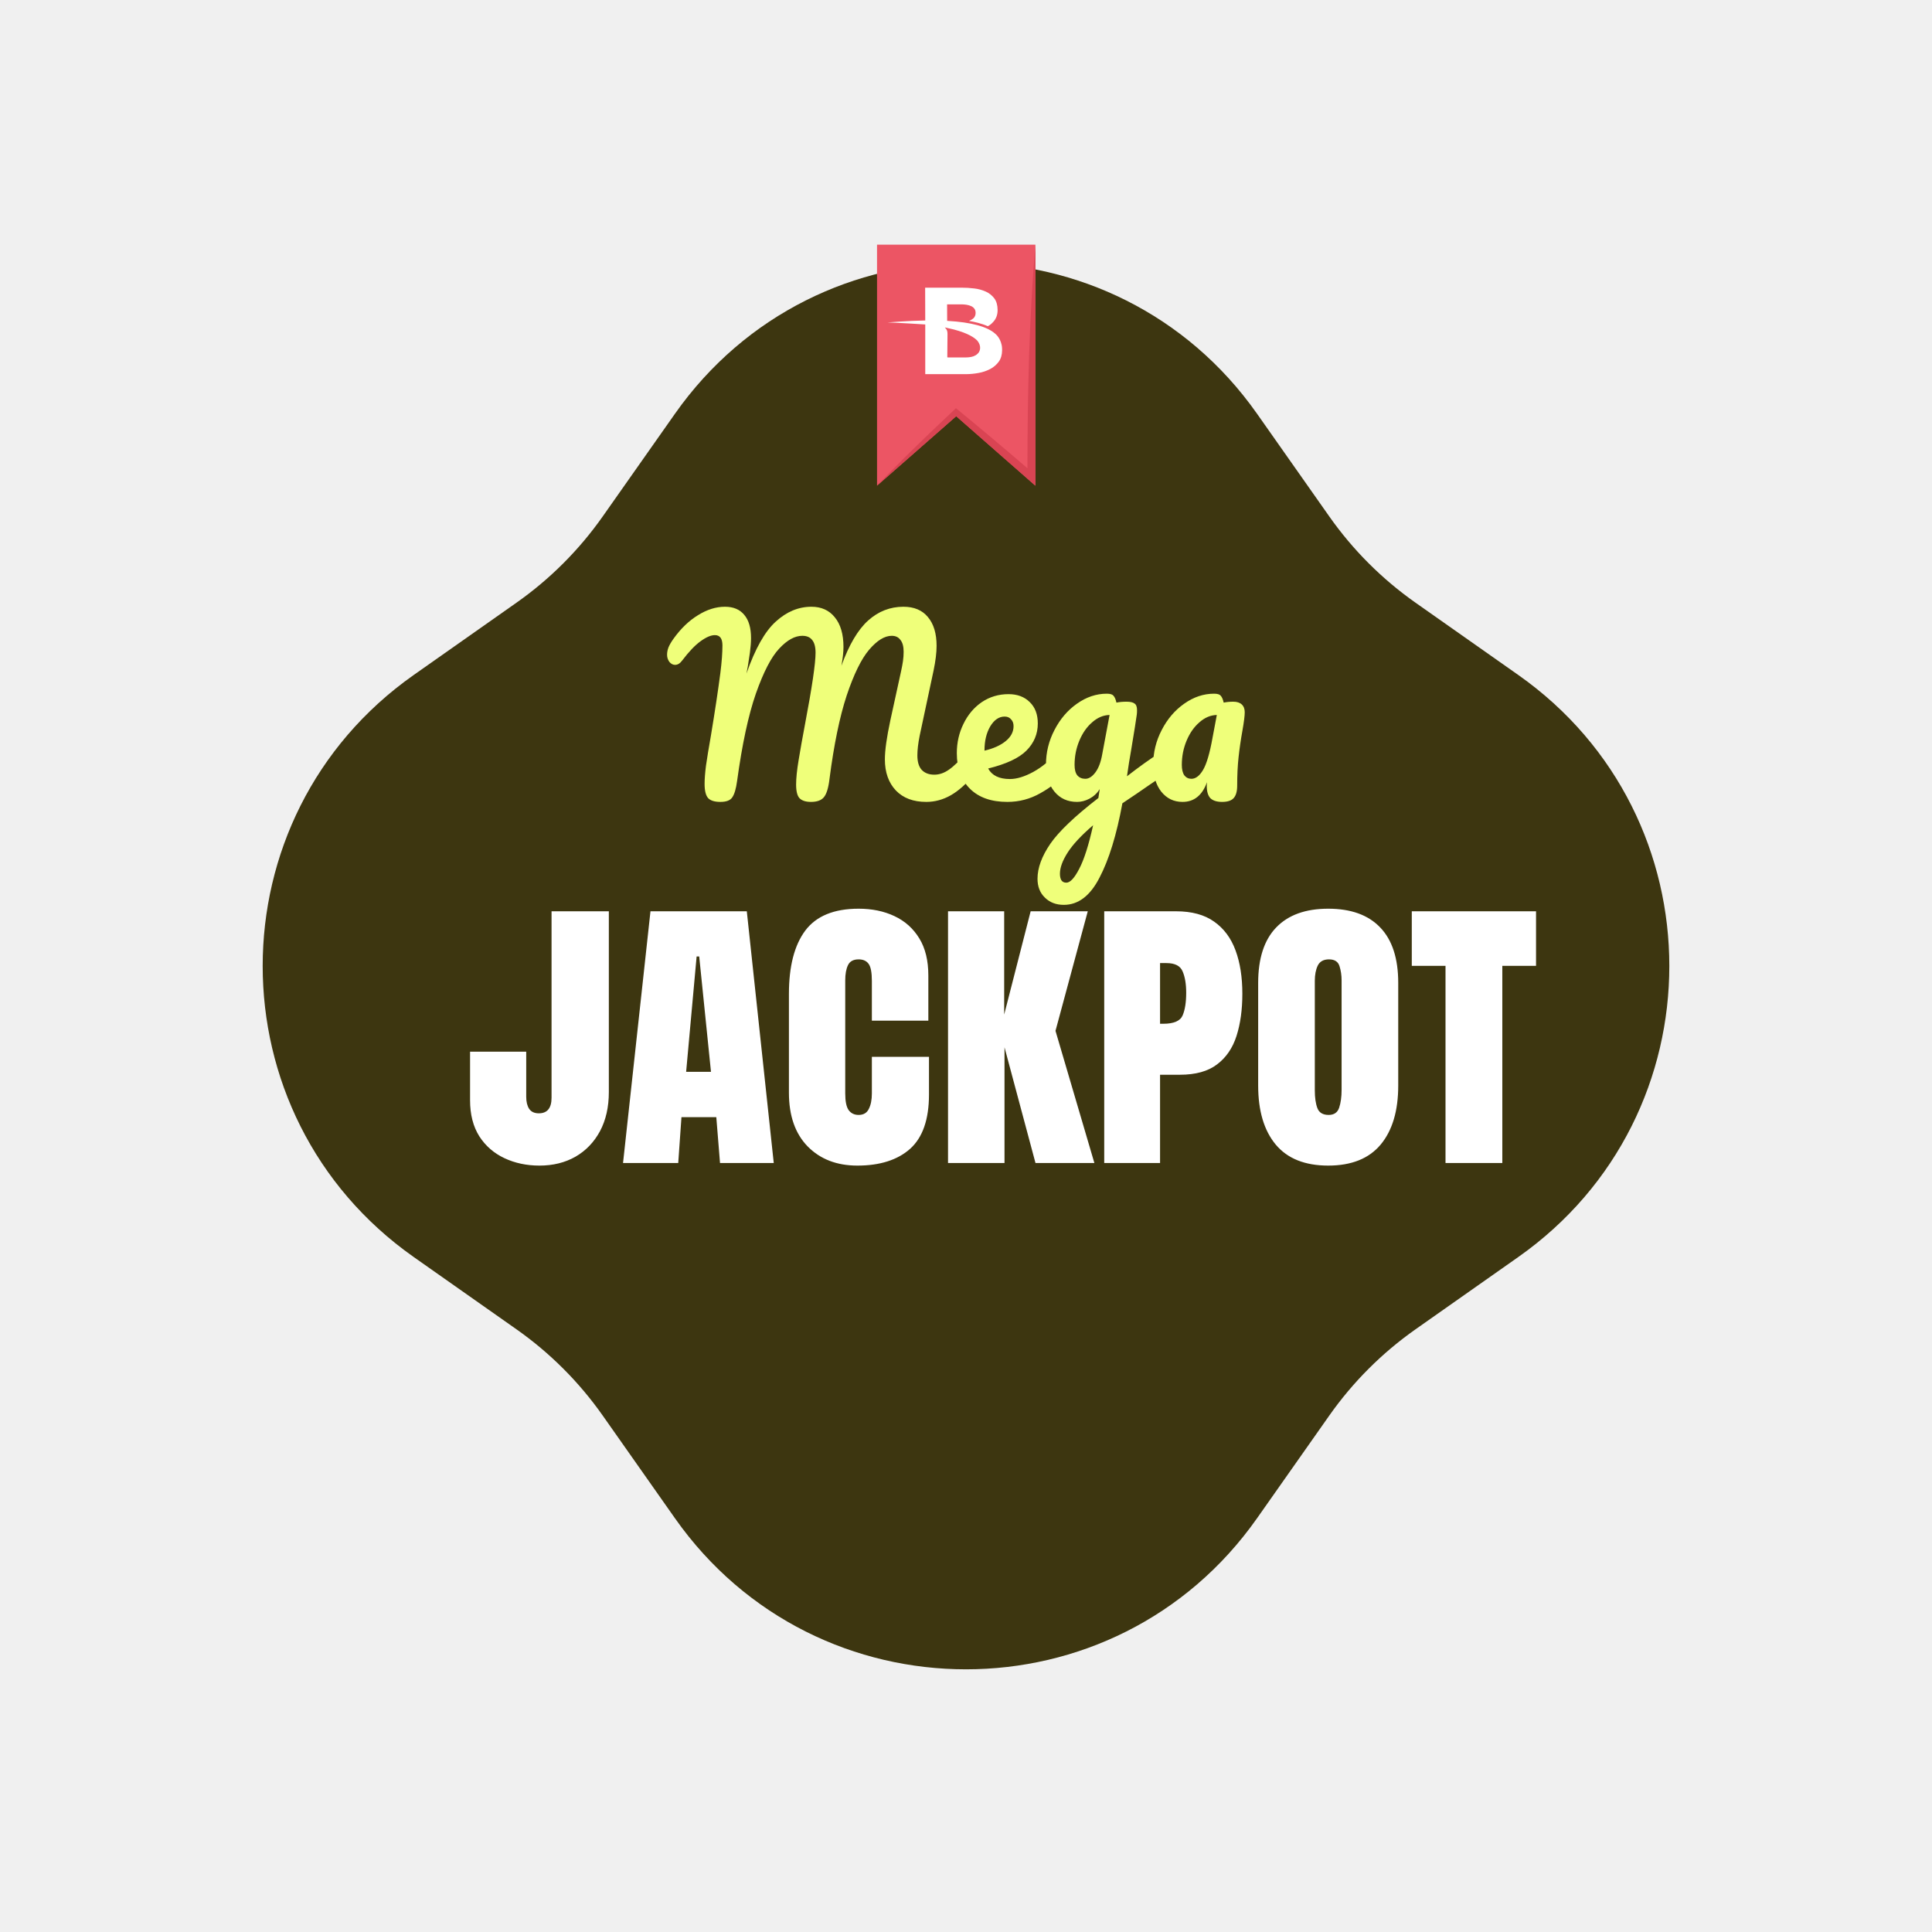
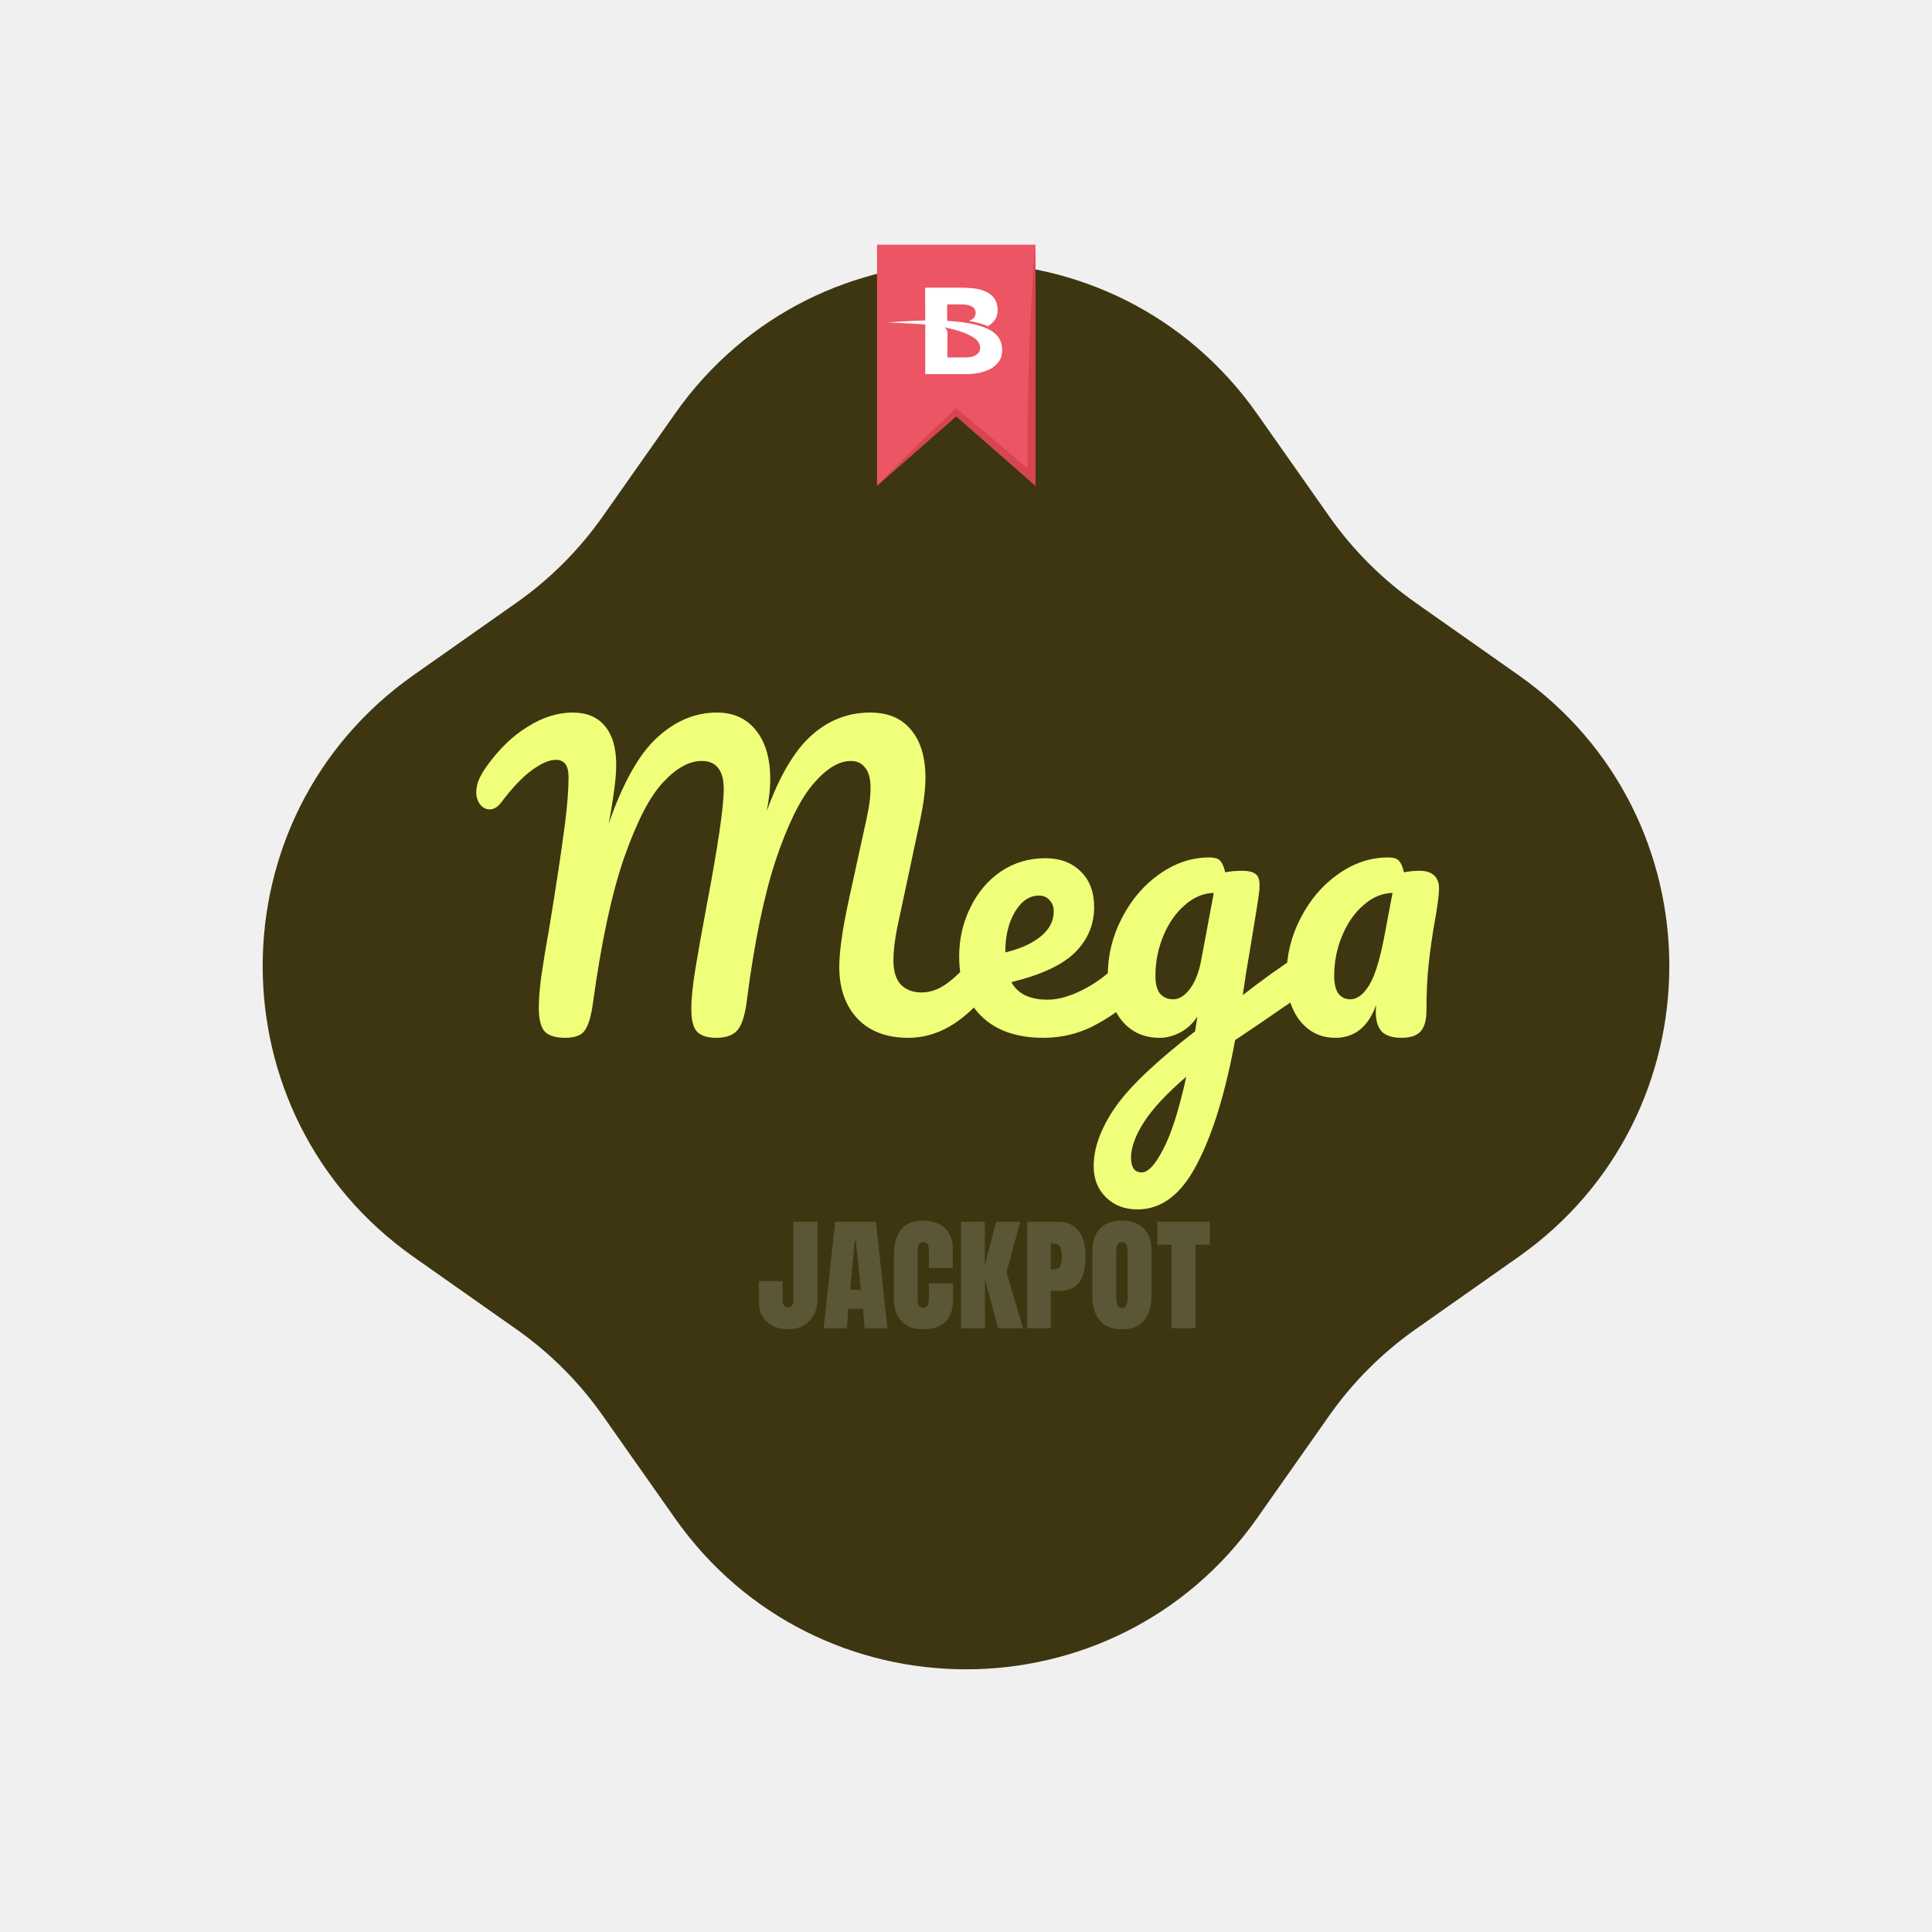
<svg xmlns="http://www.w3.org/2000/svg" width="304" height="304" viewBox="0 0 304 304" fill="none">
  <path d="M106.197 65.114C128.501 33.406 175.499 33.406 197.803 65.114L209.159 81.257C212.871 86.534 217.466 91.129 222.743 94.841L238.887 106.197C270.594 128.501 270.594 175.499 238.887 197.803L222.743 209.159C217.466 212.871 212.871 217.466 209.159 222.743L197.803 238.887C175.499 270.594 128.501 270.594 106.197 238.887L94.841 222.743C91.129 217.466 86.534 212.871 81.257 209.159L65.114 197.803C33.406 175.499 33.406 128.501 65.114 106.197L81.257 94.841C86.534 91.129 91.129 86.534 94.841 81.257L106.197 65.114Z" fill="#3D3610" />
-   <path d="M113.352 126.18C112.464 126.18 111.828 125.988 111.444 125.604C111.06 125.196 110.868 124.44 110.868 123.336C110.868 122.592 110.94 121.644 111.084 120.492C111.252 119.316 111.516 117.708 111.876 115.668C112.5 111.9 112.992 108.636 113.352 105.876C113.568 104.148 113.676 102.708 113.676 101.556C113.676 100.476 113.28 99.936 112.488 99.936C111.864 99.936 111.108 100.26 110.22 100.908C109.356 101.532 108.396 102.54 107.34 103.932C107.004 104.388 106.632 104.616 106.224 104.616C105.888 104.616 105.588 104.46 105.324 104.148C105.084 103.812 104.964 103.44 104.964 103.032C104.964 102.648 105.036 102.264 105.18 101.88C105.348 101.472 105.612 101.016 105.972 100.512C107.124 98.904 108.408 97.668 109.824 96.804C111.24 95.916 112.656 95.472 114.072 95.472C115.392 95.472 116.4 95.892 117.096 96.732C117.816 97.572 118.176 98.796 118.176 100.404C118.176 101.052 118.116 101.82 117.996 102.708C117.876 103.572 117.768 104.28 117.672 104.832C117.576 105.384 117.504 105.768 117.456 105.984C118.824 102.072 120.36 99.348 122.064 97.812C123.768 96.252 125.64 95.472 127.68 95.472C129.24 95.472 130.464 96.024 131.352 97.128C132.264 98.232 132.72 99.792 132.72 101.808C132.72 102.6 132.612 103.584 132.396 104.76C133.596 101.448 135 99.072 136.608 97.632C138.216 96.192 140.064 95.472 142.152 95.472C143.832 95.472 145.116 96.012 146.004 97.092C146.916 98.172 147.372 99.684 147.372 101.628C147.372 102.684 147.216 103.968 146.904 105.48L144.708 115.776C144.468 116.976 144.348 118.008 144.348 118.872C144.348 119.88 144.576 120.636 145.032 121.14C145.512 121.644 146.172 121.896 147.012 121.896C147.804 121.896 148.572 121.632 149.316 121.104C150.084 120.576 150.984 119.7 152.016 118.476C152.304 118.14 152.628 117.972 152.988 117.972C153.3 117.972 153.54 118.116 153.708 118.404C153.9 118.692 153.996 119.088 153.996 119.592C153.996 120.528 153.768 121.272 153.312 121.824C152.064 123.336 150.828 124.44 149.604 125.136C148.38 125.832 147.096 126.18 145.752 126.18C143.712 126.18 142.116 125.58 140.964 124.38C139.812 123.156 139.236 121.524 139.236 119.484C139.236 118.068 139.524 116.016 140.1 113.328L141.54 106.74C141.588 106.524 141.672 106.14 141.792 105.588C141.912 105.036 142.008 104.52 142.08 104.04C142.152 103.536 142.188 103.044 142.188 102.564C142.188 101.724 142.02 101.1 141.684 100.692C141.372 100.26 140.916 100.044 140.316 100.044C139.188 100.044 138 100.776 136.752 102.24C135.528 103.68 134.352 106.08 133.224 109.44C132.12 112.8 131.22 117.168 130.524 122.544C130.356 123.984 130.056 124.956 129.624 125.46C129.216 125.94 128.544 126.18 127.608 126.18C126.792 126.18 126.192 125.988 125.808 125.604C125.448 125.22 125.268 124.5 125.268 123.444C125.268 122.46 125.4 121.176 125.664 119.592C125.928 117.984 126.264 116.1 126.672 113.94C127.776 108.132 128.328 104.388 128.328 102.708C128.328 101.796 128.148 101.124 127.788 100.692C127.452 100.26 126.936 100.044 126.24 100.044C125.064 100.044 123.852 100.716 122.604 102.06C121.356 103.38 120.132 105.744 118.932 109.152C117.756 112.536 116.772 117.12 115.98 122.904C115.812 124.128 115.56 124.98 115.224 125.46C114.912 125.94 114.288 126.18 113.352 126.18ZM167.151 117.972C167.463 117.972 167.703 118.116 167.871 118.404C168.063 118.692 168.159 119.088 168.159 119.592C168.159 120.552 167.931 121.296 167.475 121.824C166.587 122.904 165.327 123.9 163.695 124.812C162.087 125.724 160.359 126.18 158.511 126.18C155.991 126.18 154.035 125.496 152.643 124.128C151.251 122.76 150.555 120.888 150.555 118.512C150.555 116.856 150.903 115.32 151.599 113.904C152.295 112.464 153.255 111.324 154.479 110.484C155.727 109.644 157.131 109.224 158.691 109.224C160.083 109.224 161.199 109.644 162.039 110.484C162.879 111.3 163.299 112.416 163.299 113.832C163.299 115.488 162.699 116.916 161.499 118.116C160.323 119.292 158.319 120.228 155.487 120.924C156.087 122.028 157.227 122.58 158.907 122.58C159.987 122.58 161.211 122.208 162.579 121.464C163.971 120.696 165.171 119.7 166.179 118.476C166.467 118.14 166.791 117.972 167.151 117.972ZM158.079 112.752C157.191 112.752 156.435 113.268 155.811 114.3C155.211 115.332 154.911 116.58 154.911 118.044V118.116C156.327 117.78 157.443 117.276 158.259 116.604C159.075 115.932 159.483 115.152 159.483 114.264C159.483 113.808 159.351 113.448 159.087 113.184C158.847 112.896 158.511 112.752 158.079 112.752ZM183.484 118.044C183.796 118.044 184.036 118.2 184.204 118.512C184.396 118.8 184.492 119.172 184.492 119.628C184.492 120.18 184.408 120.612 184.24 120.924C184.072 121.236 183.808 121.512 183.448 121.752C181.384 123.144 179.872 124.176 178.912 124.848L176.608 126.396C175.696 131.364 174.496 135.264 173.008 138.096C171.544 140.952 169.672 142.38 167.392 142.38C166.168 142.38 165.172 141.996 164.404 141.228C163.636 140.484 163.252 139.5 163.252 138.276C163.252 136.572 163.924 134.736 165.268 132.768C166.612 130.824 169.132 128.424 172.828 125.568L173.044 124.164C172.636 124.812 172.096 125.316 171.424 125.676C170.776 126.012 170.128 126.18 169.48 126.18C167.992 126.18 166.804 125.64 165.916 124.56C165.028 123.48 164.584 122.064 164.584 120.312C164.584 118.392 165.028 116.58 165.916 114.876C166.804 113.148 167.98 111.768 169.444 110.736C170.932 109.68 172.504 109.152 174.16 109.152C174.688 109.152 175.036 109.26 175.204 109.476C175.396 109.668 175.552 110.028 175.672 110.556C176.128 110.46 176.656 110.412 177.256 110.412C177.856 110.412 178.276 110.508 178.516 110.7C178.78 110.868 178.912 111.216 178.912 111.744C178.912 112.032 178.9 112.26 178.876 112.428C178.78 113.172 178.48 115.056 177.976 118.08C177.88 118.656 177.772 119.292 177.652 119.988C177.556 120.66 177.448 121.38 177.328 122.148C179.176 120.708 180.952 119.436 182.656 118.332C182.968 118.14 183.244 118.044 183.484 118.044ZM170.776 122.544C171.328 122.544 171.856 122.208 172.36 121.536C172.864 120.864 173.224 119.904 173.44 118.656L174.592 112.5C173.608 112.524 172.696 112.908 171.856 113.652C171.016 114.372 170.344 115.332 169.84 116.532C169.336 117.732 169.084 119.004 169.084 120.348C169.084 121.092 169.228 121.644 169.516 122.004C169.828 122.364 170.248 122.544 170.776 122.544ZM167.788 138.888C168.388 138.888 169.06 138.168 169.804 136.728C170.572 135.288 171.304 132.996 172 129.852C170.152 131.436 168.82 132.864 168.004 134.136C167.188 135.408 166.78 136.524 166.78 137.484C166.78 137.892 166.852 138.228 166.996 138.492C167.164 138.756 167.428 138.888 167.788 138.888ZM186.067 126.18C184.699 126.18 183.583 125.64 182.719 124.56C181.879 123.48 181.459 122.064 181.459 120.312C181.459 118.392 181.903 116.58 182.791 114.876C183.679 113.148 184.855 111.768 186.319 110.736C187.807 109.68 189.379 109.152 191.035 109.152C191.563 109.152 191.911 109.26 192.079 109.476C192.271 109.668 192.427 110.028 192.547 110.556C193.003 110.46 193.507 110.412 194.059 110.412C194.635 110.412 195.079 110.556 195.391 110.844C195.703 111.132 195.859 111.54 195.859 112.068C195.859 112.62 195.739 113.58 195.499 114.948C195.235 116.412 195.031 117.816 194.887 119.16C194.743 120.48 194.671 121.968 194.671 123.624C194.671 124.536 194.479 125.196 194.095 125.604C193.735 125.988 193.135 126.18 192.295 126.18C191.479 126.18 190.867 125.988 190.459 125.604C190.075 125.196 189.883 124.548 189.883 123.66L189.919 123.084C189.175 125.148 187.891 126.18 186.067 126.18ZM187.471 122.544C188.143 122.544 188.755 122.076 189.307 121.14C189.859 120.204 190.351 118.536 190.783 116.136L191.467 112.5C190.483 112.524 189.571 112.908 188.731 113.652C187.891 114.372 187.219 115.332 186.715 116.532C186.211 117.732 185.959 119.004 185.959 120.348C185.959 121.068 186.091 121.62 186.355 122.004C186.643 122.364 187.015 122.544 187.471 122.544Z" fill="#EFFF7A" />
-   <path d="M84.883 183.406C82.868 183.406 81.032 183.017 79.373 182.238C77.714 181.46 76.394 180.309 75.412 178.785C74.447 177.245 73.965 175.357 73.965 173.123V165.48H82.801V172.59C82.801 173.368 82.953 173.995 83.258 174.469C83.579 174.943 84.087 175.18 84.781 175.18C86.118 175.18 86.787 174.359 86.787 172.717V143.391H95.801V171.828C95.801 174.198 95.335 176.255 94.404 177.998C93.473 179.725 92.187 181.062 90.545 182.01C88.903 182.941 87.016 183.406 84.883 183.406ZM98.035 183L102.352 143.391H117.51L121.75 183H113.295L112.711 175.789H107.227L106.719 183H98.035ZM109.613 150.5L107.963 168.654H111.873L110.02 150.5H109.613ZM134.902 183.406C131.669 183.406 129.062 182.399 127.082 180.385C125.118 178.37 124.137 175.552 124.137 171.93V156.391C124.137 152.057 124.992 148.74 126.701 146.438C128.428 144.135 131.229 142.984 135.105 142.984C137.221 142.984 139.1 143.374 140.742 144.152C142.401 144.931 143.704 146.099 144.652 147.656C145.6 149.197 146.074 151.143 146.074 153.496V160.605H137.188V154.359C137.188 153.022 137.018 152.125 136.68 151.668C136.341 151.194 135.816 150.957 135.105 150.957C134.276 150.957 133.717 151.262 133.43 151.871C133.142 152.464 132.998 153.259 132.998 154.258V172.057C132.998 173.292 133.176 174.164 133.531 174.672C133.904 175.18 134.428 175.434 135.105 175.434C135.867 175.434 136.4 175.12 136.705 174.494C137.027 173.868 137.188 173.055 137.188 172.057V166.293H146.176V172.209C146.176 176.136 145.186 178.988 143.205 180.766C141.225 182.526 138.457 183.406 134.902 183.406ZM149.172 183V143.391H158.008V159.641L162.172 143.391H171.16L166.082 162.205L172.201 183H162.934L158.059 164.795V183H149.172ZM173.75 183V143.391H185.049C187.52 143.391 189.518 143.932 191.041 145.016C192.581 146.099 193.707 147.614 194.418 149.561C195.129 151.49 195.484 153.758 195.484 156.365C195.484 158.87 195.18 161.079 194.57 162.992C193.961 164.905 192.937 166.403 191.498 167.486C190.076 168.57 188.13 169.111 185.658 169.111H182.535V183H173.75ZM182.535 161.088H183.043C184.702 161.088 185.717 160.648 186.09 159.768C186.462 158.887 186.648 157.702 186.648 156.213C186.648 154.842 186.462 153.725 186.09 152.861C185.734 151.981 184.88 151.541 183.525 151.541H182.535V161.088ZM208.992 183.406C205.336 183.406 202.585 182.306 200.74 180.105C198.895 177.888 197.973 174.79 197.973 170.812V154.664C197.973 150.822 198.912 147.919 200.791 145.955C202.687 143.975 205.421 142.984 208.992 142.984C212.581 142.984 215.314 143.975 217.193 145.955C219.072 147.919 220.012 150.822 220.012 154.664V170.812C220.012 174.79 219.089 177.888 217.244 180.105C215.399 182.306 212.648 183.406 208.992 183.406ZM209.068 175.434C209.915 175.434 210.465 175.053 210.719 174.291C210.973 173.512 211.1 172.581 211.1 171.498V154.258C211.1 153.462 210.99 152.717 210.77 152.023C210.549 151.312 209.999 150.957 209.119 150.957C208.256 150.957 207.663 151.287 207.342 151.947C207.037 152.59 206.885 153.386 206.885 154.334V171.549C206.885 172.717 207.02 173.656 207.291 174.367C207.562 175.078 208.154 175.434 209.068 175.434ZM227.451 183V151.973H222.145V143.391H241.695V151.973H236.389V183H227.451Z" fill="white" />
+   <path d="M88.92 163.3C87.44 163.3 86.38 162.98 85.74 162.34C85.1 161.66 84.78 160.4 84.78 158.56C84.78 157.32 84.9 155.74 85.14 153.82C85.42 151.86 85.86 149.18 86.46 145.78C87.5 139.5 88.32 134.06 88.92 129.46C89.28 126.58 89.46 124.18 89.46 122.26C89.46 120.46 88.8 119.56 87.48 119.56C86.44 119.56 85.18 120.1 83.7 121.18C82.26 122.22 80.66 123.9 78.9 126.22C78.34 126.98 77.72 127.36 77.04 127.36C76.48 127.36 75.98 127.1 75.54 126.58C75.14 126.02 74.94 125.4 74.94 124.72C74.94 124.08 75.06 123.44 75.3 122.8C75.58 122.12 76.02 121.36 76.62 120.52C78.54 117.84 80.68 115.78 83.04 114.34C85.4 112.86 87.76 112.12 90.12 112.12C92.32 112.12 94 112.82 95.16 114.22C96.36 115.62 96.96 117.66 96.96 120.34C96.96 121.42 96.86 122.7 96.66 124.18C96.46 125.62 96.28 126.8 96.12 127.72C95.96 128.64 95.84 129.28 95.76 129.64C98.04 123.12 100.6 118.58 103.44 116.02C106.28 113.42 109.4 112.12 112.8 112.12C115.4 112.12 117.44 113.04 118.92 114.88C120.44 116.72 121.2 119.32 121.2 122.68C121.2 124 121.02 125.64 120.66 127.6C122.66 122.08 125 118.12 127.68 115.72C130.36 113.32 133.44 112.12 136.92 112.12C139.72 112.12 141.86 113.02 143.34 114.82C144.86 116.62 145.62 119.14 145.62 122.38C145.62 124.14 145.36 126.28 144.84 128.8L141.18 145.96C140.78 147.96 140.58 149.68 140.58 151.12C140.58 152.8 140.96 154.06 141.72 154.9C142.52 155.74 143.62 156.16 145.02 156.16C146.34 156.16 147.62 155.72 148.86 154.84C150.14 153.96 151.64 152.5 153.36 150.46C153.84 149.9 154.38 149.62 154.98 149.62C155.5 149.62 155.9 149.86 156.18 150.34C156.5 150.82 156.66 151.48 156.66 152.32C156.66 153.88 156.28 155.12 155.52 156.04C153.44 158.56 151.38 160.4 149.34 161.56C147.3 162.72 145.16 163.3 142.92 163.3C139.52 163.3 136.86 162.3 134.94 160.3C133.02 158.26 132.06 155.54 132.06 152.14C132.06 149.78 132.54 146.36 133.5 141.88L135.9 130.9C135.98 130.54 136.12 129.9 136.32 128.98C136.52 128.06 136.68 127.2 136.8 126.4C136.92 125.56 136.98 124.74 136.98 123.94C136.98 122.54 136.7 121.5 136.14 120.82C135.62 120.1 134.86 119.74 133.86 119.74C131.98 119.74 130 120.96 127.92 123.4C125.88 125.8 123.92 129.8 122.04 135.4C120.2 141 118.7 148.28 117.54 157.24C117.26 159.64 116.76 161.26 116.04 162.1C115.36 162.9 114.24 163.3 112.68 163.3C111.32 163.3 110.32 162.98 109.68 162.34C109.08 161.7 108.78 160.5 108.78 158.74C108.78 157.1 109 154.96 109.44 152.32C109.88 149.64 110.44 146.5 111.12 142.9C112.96 133.22 113.88 126.98 113.88 124.18C113.88 122.66 113.58 121.54 112.98 120.82C112.42 120.1 111.56 119.74 110.4 119.74C108.44 119.74 106.42 120.86 104.34 123.1C102.26 125.3 100.22 129.24 98.22 134.92C96.26 140.56 94.62 148.2 93.3 157.84C93.02 159.88 92.6 161.3 92.04 162.1C91.52 162.9 90.48 163.3 88.92 163.3ZM178.585 149.62C179.105 149.62 179.505 149.86 179.785 150.34C180.105 150.82 180.265 151.48 180.265 152.32C180.265 153.92 179.885 155.16 179.125 156.04C177.645 157.84 175.545 159.5 172.825 161.02C170.145 162.54 167.265 163.3 164.185 163.3C159.985 163.3 156.725 162.16 154.405 159.88C152.085 157.6 150.925 154.48 150.925 150.52C150.925 147.76 151.505 145.2 152.665 142.84C153.825 140.44 155.425 138.54 157.465 137.14C159.545 135.74 161.885 135.04 164.485 135.04C166.805 135.04 168.665 135.74 170.065 137.14C171.465 138.5 172.165 140.36 172.165 142.72C172.165 145.48 171.165 147.86 169.165 149.86C167.205 151.82 163.865 153.38 159.145 154.54C160.145 156.38 162.045 157.3 164.845 157.3C166.645 157.3 168.685 156.68 170.965 155.44C173.285 154.16 175.285 152.5 176.965 150.46C177.445 149.9 177.985 149.62 178.585 149.62ZM163.465 140.92C161.985 140.92 160.725 141.78 159.685 143.5C158.685 145.22 158.185 147.3 158.185 149.74V149.86C160.545 149.3 162.405 148.46 163.765 147.34C165.125 146.22 165.805 144.92 165.805 143.44C165.805 142.68 165.585 142.08 165.145 141.64C164.745 141.16 164.185 140.92 163.465 140.92ZM205.807 149.74C206.327 149.74 206.727 150 207.007 150.52C207.327 151 207.487 151.62 207.487 152.38C207.487 153.3 207.347 154.02 207.067 154.54C206.787 155.06 206.347 155.52 205.747 155.92C202.307 158.24 199.787 159.96 198.187 161.08L194.347 163.66C192.827 171.94 190.827 178.44 188.347 183.16C185.907 187.92 182.787 190.3 178.987 190.3C176.947 190.3 175.287 189.66 174.007 188.38C172.727 187.14 172.087 185.5 172.087 183.46C172.087 180.62 173.207 177.56 175.447 174.28C177.687 171.04 181.887 167.04 188.047 162.28L188.407 159.94C187.727 161.02 186.827 161.86 185.707 162.46C184.627 163.02 183.547 163.3 182.467 163.3C179.987 163.3 178.007 162.4 176.527 160.6C175.047 158.8 174.307 156.44 174.307 153.52C174.307 150.32 175.047 147.3 176.527 144.46C178.007 141.58 179.967 139.28 182.407 137.56C184.887 135.8 187.507 134.92 190.267 134.92C191.147 134.92 191.727 135.1 192.007 135.46C192.327 135.78 192.587 136.38 192.787 137.26C193.547 137.1 194.427 137.02 195.427 137.02C196.427 137.02 197.127 137.18 197.527 137.5C197.967 137.78 198.187 138.36 198.187 139.24C198.187 139.72 198.167 140.1 198.127 140.38C197.967 141.62 197.467 144.76 196.627 149.8C196.467 150.76 196.287 151.82 196.087 152.98C195.927 154.1 195.747 155.3 195.547 156.58C198.627 154.18 201.587 152.06 204.427 150.22C204.947 149.9 205.407 149.74 205.807 149.74ZM184.627 157.24C185.547 157.24 186.427 156.68 187.267 155.56C188.107 154.44 188.707 152.84 189.067 150.76L190.987 140.5C189.347 140.54 187.827 141.18 186.427 142.42C185.027 143.62 183.907 145.22 183.067 147.22C182.227 149.22 181.807 151.34 181.807 153.58C181.807 154.82 182.047 155.74 182.527 156.34C183.047 156.94 183.747 157.24 184.627 157.24ZM179.647 184.48C180.647 184.48 181.767 183.28 183.007 180.88C184.287 178.48 185.507 174.66 186.667 169.42C183.587 172.06 181.367 174.44 180.007 176.56C178.647 178.68 177.967 180.54 177.967 182.14C177.967 182.82 178.087 183.38 178.327 183.82C178.607 184.26 179.047 184.48 179.647 184.48ZM210.112 163.3C207.832 163.3 205.972 162.4 204.532 160.6C203.132 158.8 202.432 156.44 202.432 153.52C202.432 150.32 203.172 147.3 204.652 144.46C206.132 141.58 208.092 139.28 210.532 137.56C213.012 135.8 215.632 134.92 218.392 134.92C219.272 134.92 219.852 135.1 220.132 135.46C220.452 135.78 220.712 136.38 220.912 137.26C221.672 137.1 222.512 137.02 223.432 137.02C224.392 137.02 225.132 137.26 225.652 137.74C226.172 138.22 226.432 138.9 226.432 139.78C226.432 140.7 226.232 142.3 225.832 144.58C225.392 147.02 225.052 149.36 224.812 151.6C224.572 153.8 224.452 156.28 224.452 159.04C224.452 160.56 224.132 161.66 223.492 162.34C222.892 162.98 221.892 163.3 220.492 163.3C219.132 163.3 218.112 162.98 217.432 162.34C216.792 161.66 216.472 160.58 216.472 159.1L216.532 158.14C215.292 161.58 213.152 163.3 210.112 163.3ZM212.452 157.24C213.572 157.24 214.592 156.46 215.512 154.9C216.432 153.34 217.252 150.56 217.972 146.56L219.112 140.5C217.472 140.54 215.952 141.18 214.552 142.42C213.152 143.62 212.032 145.22 211.192 147.22C210.352 149.22 209.932 151.34 209.932 153.58C209.932 154.78 210.152 155.7 210.592 156.34C211.072 156.94 211.692 157.24 212.452 157.24Z" fill="#EFFF7A" />
+   <path d="M124.027 209.172C123.175 209.172 122.398 209.007 121.696 208.678C120.994 208.348 120.436 207.861 120.021 207.217C119.612 206.565 119.408 205.767 119.408 204.821V201.588H123.146V204.596C123.146 204.925 123.211 205.19 123.34 205.391C123.476 205.591 123.691 205.691 123.984 205.691C124.55 205.691 124.833 205.344 124.833 204.649V192.242H128.646V204.273C128.646 205.276 128.45 206.146 128.056 206.884C127.662 207.614 127.118 208.18 126.423 208.581C125.728 208.975 124.93 209.172 124.027 209.172ZM129.592 209L131.418 192.242H137.831L139.625 209H136.048L135.801 205.949H133.48L133.266 209H129.592ZM134.49 195.25L133.792 202.931H135.446L134.662 195.25H134.49ZM145.189 209.172C143.822 209.172 142.719 208.746 141.881 207.894C141.05 207.041 140.635 205.849 140.635 204.316V197.742C140.635 195.909 140.996 194.505 141.72 193.531C142.45 192.557 143.635 192.07 145.275 192.07C146.171 192.07 146.965 192.235 147.66 192.564C148.362 192.894 148.913 193.388 149.314 194.047C149.715 194.699 149.916 195.522 149.916 196.518V199.525H146.156V196.883C146.156 196.317 146.085 195.938 145.941 195.744C145.798 195.544 145.576 195.443 145.275 195.443C144.924 195.443 144.688 195.572 144.566 195.83C144.445 196.081 144.384 196.417 144.384 196.84V204.37C144.384 204.893 144.459 205.262 144.609 205.477C144.767 205.691 144.989 205.799 145.275 205.799C145.598 205.799 145.823 205.666 145.952 205.401C146.088 205.136 146.156 204.793 146.156 204.37V201.932H149.959V204.435C149.959 206.096 149.54 207.303 148.702 208.055C147.864 208.799 146.693 209.172 145.189 209.172ZM151.227 209V192.242H154.965V199.117L156.727 192.242H160.529L158.381 200.202L160.97 209H157.049L154.986 201.298V209H151.227ZM161.625 209V192.242H166.405C167.451 192.242 168.296 192.471 168.94 192.93C169.592 193.388 170.068 194.029 170.369 194.853C170.67 195.669 170.82 196.629 170.82 197.731C170.82 198.791 170.691 199.726 170.434 200.535C170.176 201.344 169.743 201.978 169.134 202.437C168.532 202.895 167.709 203.124 166.663 203.124H165.342V209H161.625ZM165.342 199.729H165.557C166.258 199.729 166.688 199.543 166.846 199.171C167.003 198.799 167.082 198.297 167.082 197.667C167.082 197.087 167.003 196.614 166.846 196.249C166.695 195.877 166.334 195.69 165.761 195.69H165.342V199.729ZM176.535 209.172C174.988 209.172 173.825 208.706 173.044 207.775C172.263 206.837 171.873 205.527 171.873 203.844V197.012C171.873 195.386 172.271 194.158 173.065 193.327C173.868 192.489 175.024 192.07 176.535 192.07C178.053 192.07 179.21 192.489 180.005 193.327C180.8 194.158 181.197 195.386 181.197 197.012V203.844C181.197 205.527 180.807 206.837 180.026 207.775C179.246 208.706 178.082 209.172 176.535 209.172ZM176.567 205.799C176.925 205.799 177.158 205.638 177.266 205.315C177.373 204.986 177.427 204.592 177.427 204.134V196.84C177.427 196.503 177.38 196.188 177.287 195.895C177.194 195.594 176.961 195.443 176.589 195.443C176.224 195.443 175.973 195.583 175.837 195.862C175.708 196.134 175.644 196.471 175.644 196.872V204.155C175.644 204.649 175.701 205.047 175.815 205.348C175.93 205.648 176.181 205.799 176.567 205.799ZM184.345 209V195.873H182.1V192.242H190.371V195.873H188.126V209H184.345Z" fill="white" fill-opacity="0.16" />
  <path d="M162.917 38.5V76.417H162.914L162.25 75.836L161.666 75.32L156.72 70.983L150.46 65.491L144.199 70.983L138.024 76.4L138.005 76.417H138V38.5H162.917Z" fill="#EC5564" />
  <path d="M162.917 38.5V76.417H162.914L162.25 75.836L161.663 75.32L156.72 70.983L150.457 65.491L144.197 70.983L138.024 76.4C138.024 76.4 138.007 76.412 138 76.417C139.375 74.977 140.952 73.379 142.369 71.973C144.988 69.378 147.736 66.745 150.418 64.228C154.13 67.275 158.019 70.533 161.666 73.679C161.683 61.946 161.928 50.19 162.917 38.5V38.5Z" fill="#D94453" />
  <path d="M157.679 55.011V54.934C157.679 54.83 157.671 54.728 157.659 54.619L157.652 54.566V54.544C157.647 54.501 157.64 54.45 157.63 54.404L157.623 54.358L157.598 54.239C157.37 53.174 156.715 52.603 156.581 52.497C155.323 51.383 152.821 50.711 149.148 50.495L149.036 50.488L149.026 47.891H151.297C151.562 47.891 151.83 47.915 152.093 47.956C152.343 47.995 152.587 48.068 152.818 48.172C153.018 48.261 153.19 48.399 153.319 48.573C153.446 48.743 153.509 48.958 153.512 49.22C153.519 49.452 153.458 49.682 153.337 49.88C153.31 49.922 153.281 49.96 153.251 49.999C153.188 50.072 152.976 50.285 152.482 50.495C153.3 50.636 154.439 50.892 155.432 51.328L155.508 51.286H155.515C155.676 51.199 155.824 51.095 155.958 50.977C156.016 50.928 156.07 50.877 156.119 50.824L156.243 50.698C156.734 50.193 156.98 49.544 156.973 48.772C156.968 48.024 156.795 47.409 156.457 46.952C156.109 46.489 155.651 46.124 155.123 45.887C154.544 45.628 153.93 45.458 153.3 45.388C152.636 45.306 151.969 45.265 151.299 45.265H145.572L145.587 50.427H145.56C142.839 50.473 139.643 50.739 139.643 50.739C140.77 50.744 145.562 51.052 145.562 51.052H145.589V58.874H151.942C152.628 58.874 153.312 58.809 153.986 58.683C154.629 58.569 155.252 58.356 155.829 58.054C156.357 57.775 156.812 57.381 157.163 56.899C157.496 56.432 157.671 55.844 157.679 55.149V55.091C157.679 55.067 157.679 55.045 157.679 55.019V55.011ZM154.076 55.345L154.062 55.372C154.055 55.384 154.05 55.396 154.04 55.408C153.904 55.607 153.726 55.774 153.519 55.9C153.298 56.03 153.052 56.122 152.799 56.166C152.536 56.217 152.27 56.241 152.003 56.243H149.182L149.06 56.226V55.95C149.067 55.057 149.082 52.995 149.089 52.569C149.092 52.429 149.079 52.286 149.05 52.148L149.041 52.105L149.011 52.01C148.985 51.925 148.941 51.846 148.882 51.775C148.875 51.763 148.865 51.754 148.856 51.742L148.671 51.519L150.092 51.846C152.368 52.446 153.368 53.148 153.811 53.634C154.454 54.462 154.176 55.152 154.074 55.345H154.076Z" fill="white" />
</svg>
